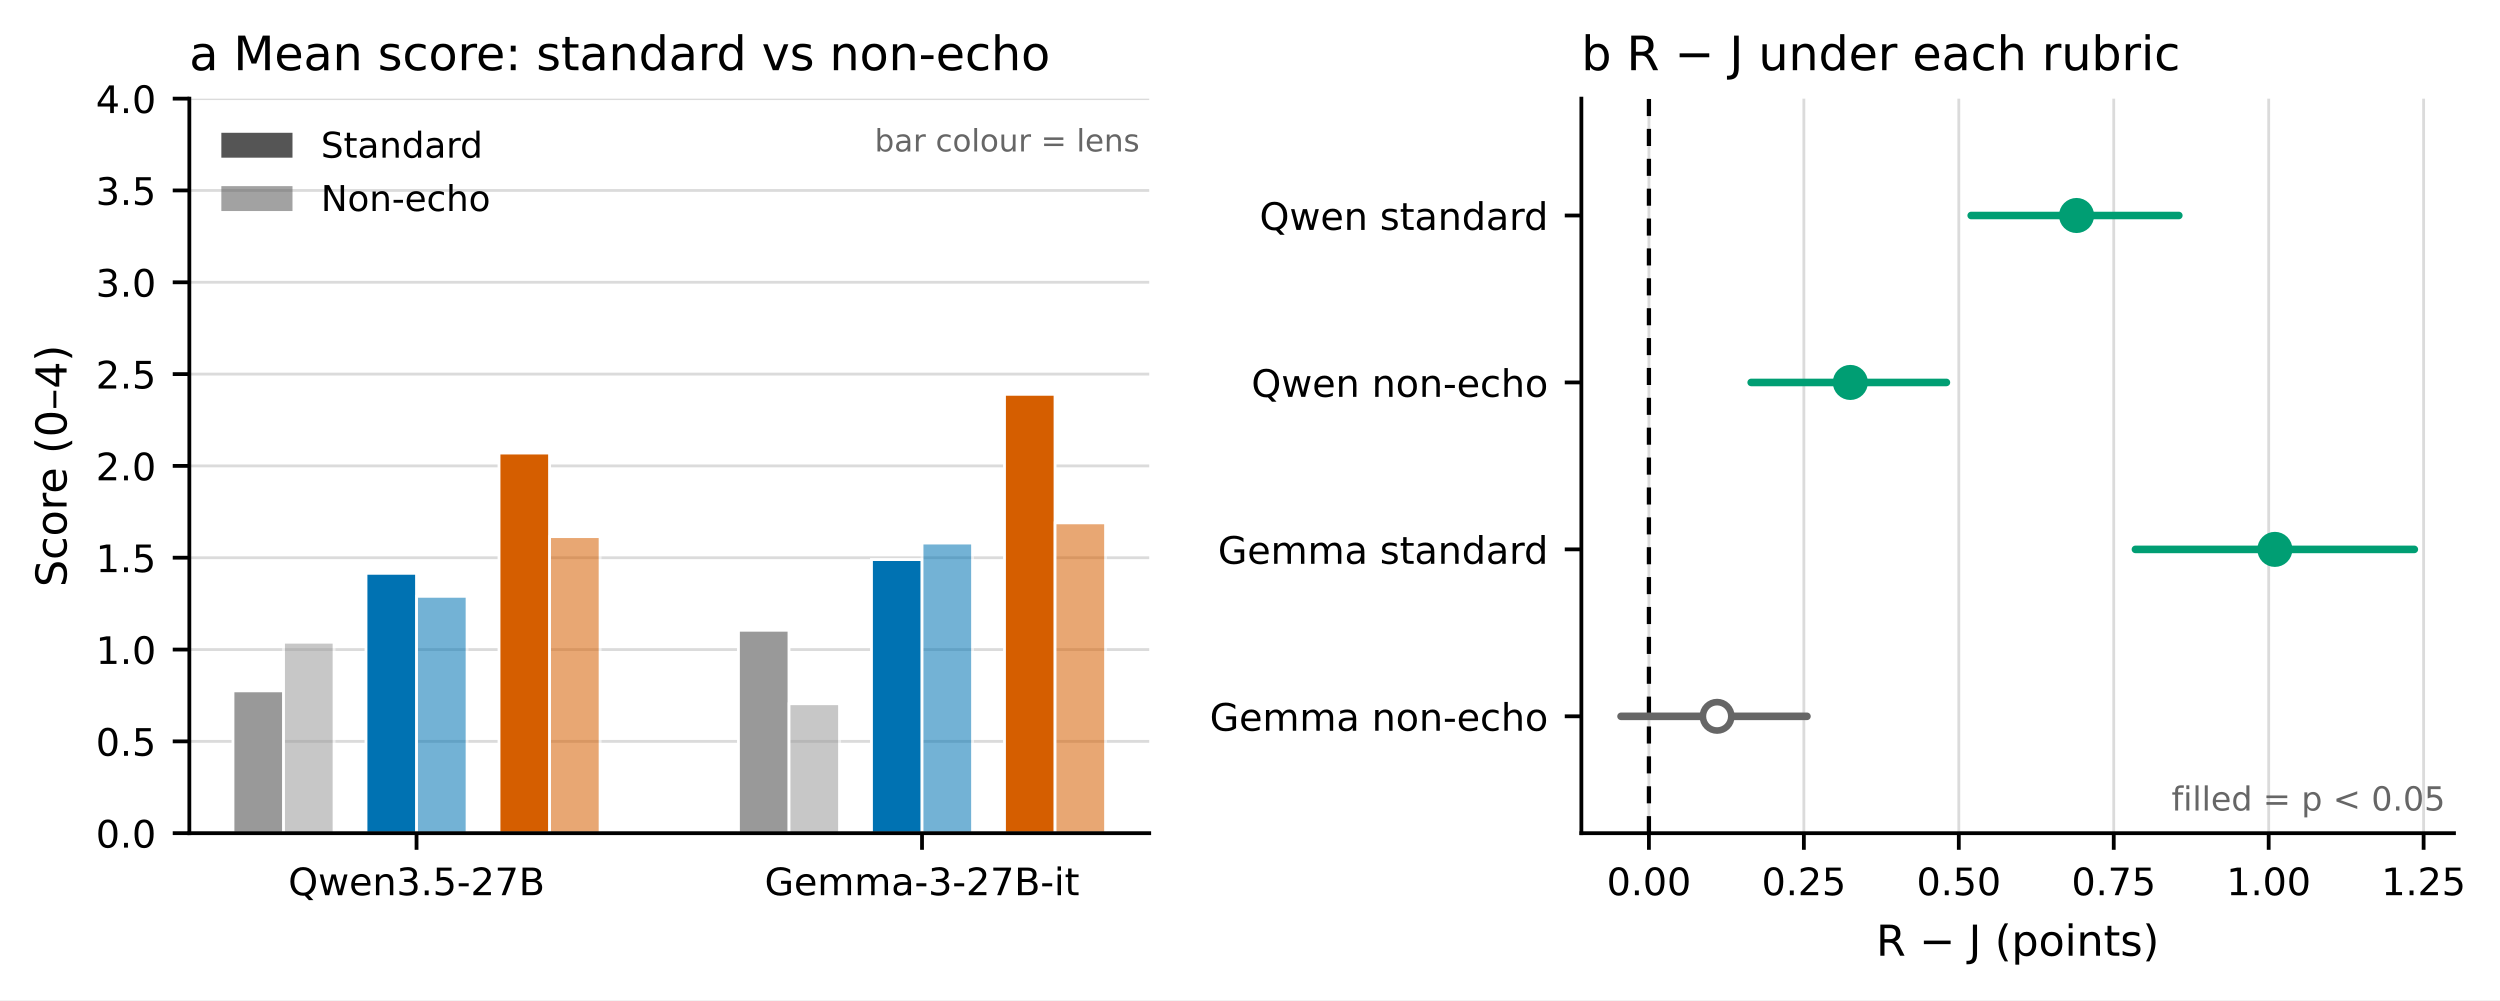
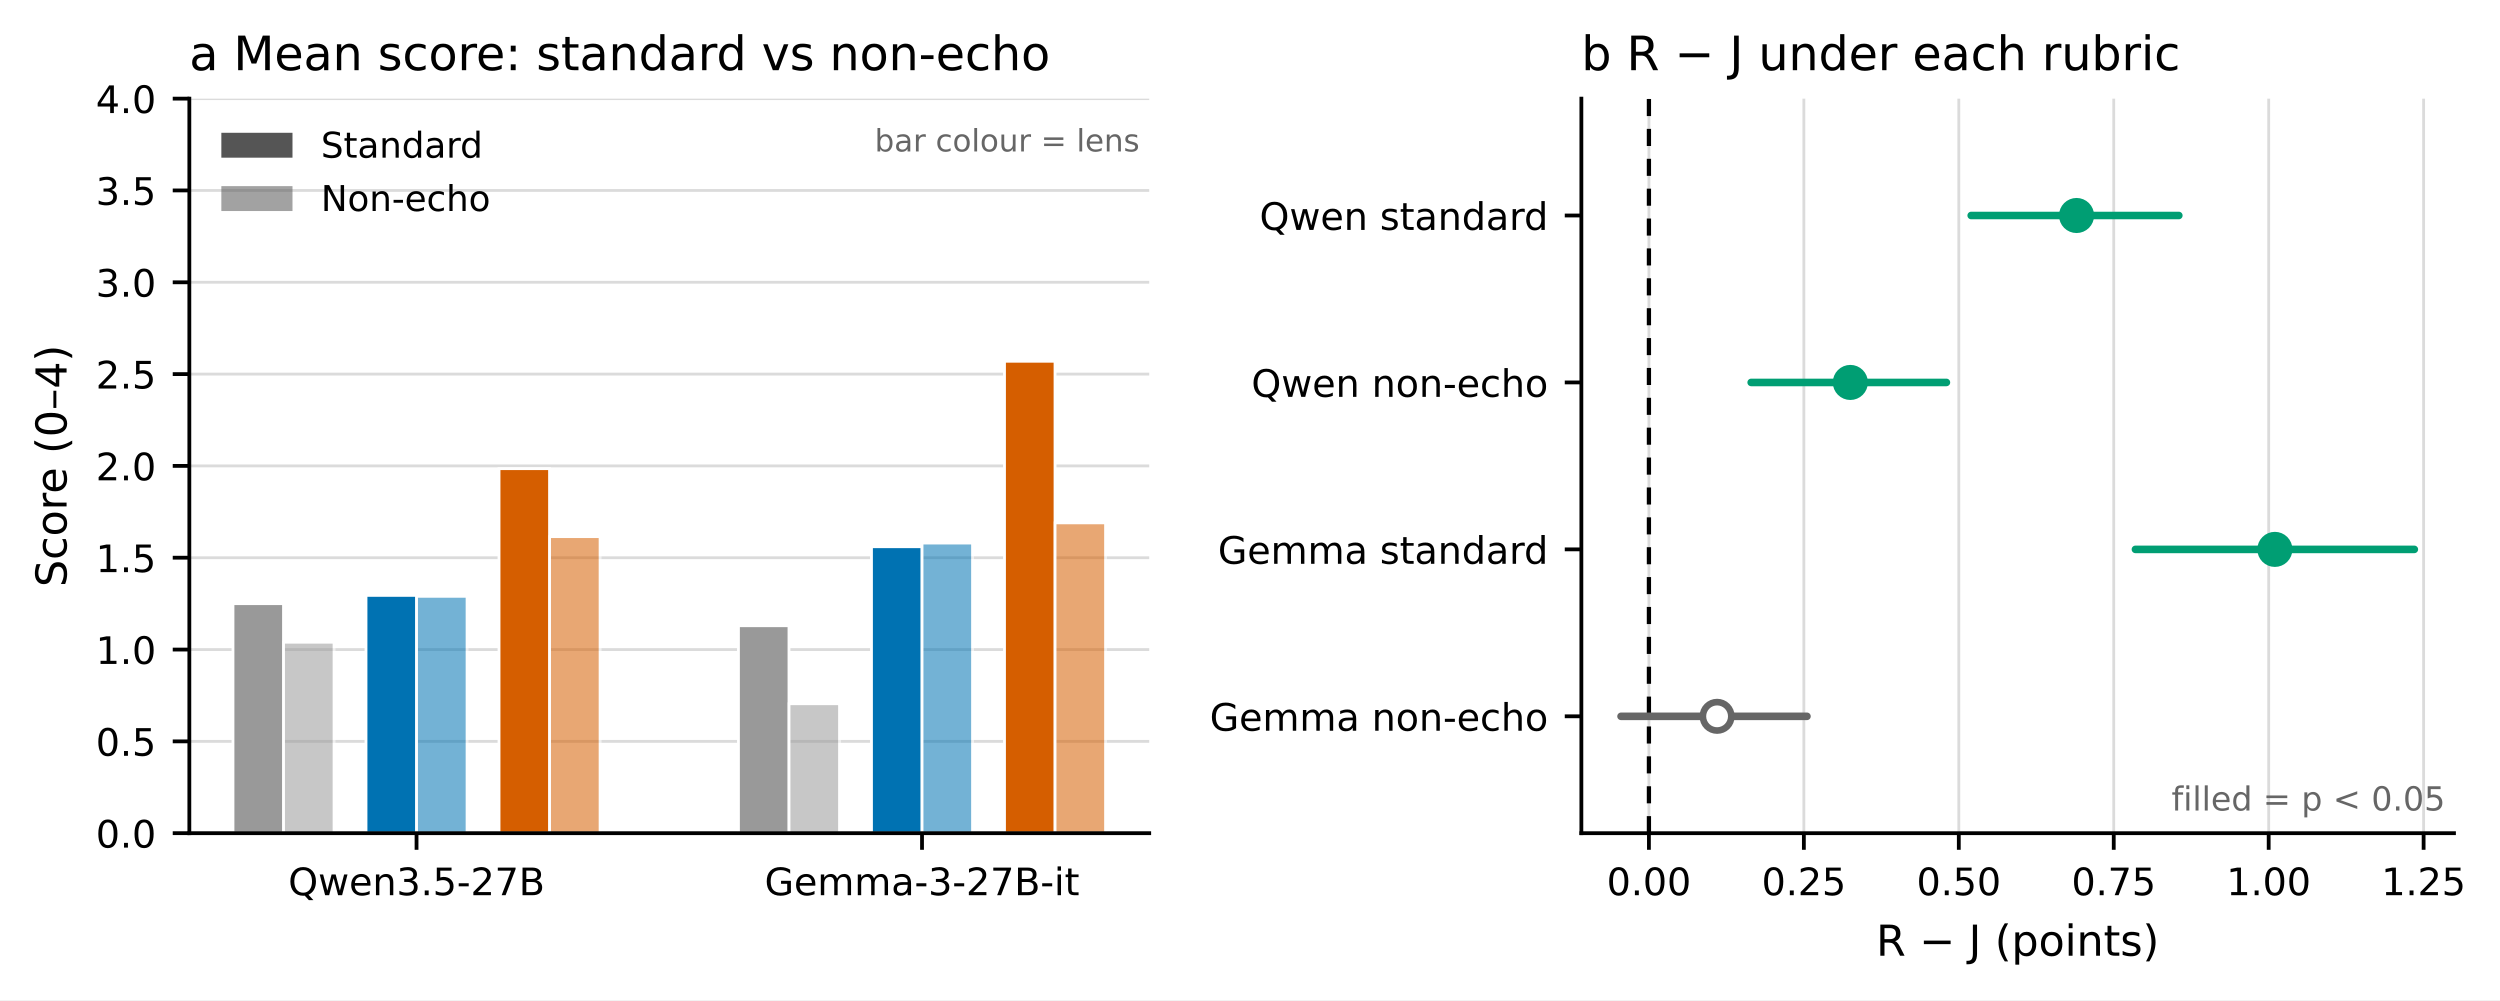
<svg xmlns="http://www.w3.org/2000/svg" xmlns:xlink="http://www.w3.org/1999/xlink" width="527.126pt" height="210.879pt" viewBox="0 0 527.126 210.879" version="1.1">
  <defs>
    <style type="text/css">*{stroke-linejoin: round; stroke-linecap: butt}</style>
  </defs>
  <g id="figure_1">
    <g id="patch_1">
      <path d="M 0 210.879  L 527.126 210.879  L 527.126 0  L 0 0  z " style="fill: #ffffff" />
    </g>
    <g id="axes_1">
      <g id="patch_2">
        <path d="M 39.922 175.678  L 242.312 175.678  L 242.312 20.798  L 39.922 20.798  z " style="fill: #ffffff" />
      </g>
      <g id="matplotlib.axis_1">
        <g id="xtick_1">
          <g id="line2d_1">
            <defs>
-               <path id="m7a016803e1" d="M 0 0  L 0 3.5  " style="stroke: #000000; stroke-width: 0.8" />
+               <path id="m107daa9cb7" d="M 0 0  L 0 3.5  " style="stroke: #000000; stroke-width: 0.8" />
            </defs>
            <g>
-               <use xlink:href="#m7a016803e1" x="87.827" y="175.678" style="stroke: #000000; stroke-width: 0.8" />
+               <use xlink:href="#m107daa9cb7" x="87.827" y="175.678" style="stroke: #000000; stroke-width: 0.8" />
            </g>
          </g>
          <g id="text_1">
            <text style="font-size: 8px; font-family: 'DejaVu Sans', 'Bitstream Vera Sans', 'Computer Modern Sans Serif', 'Lucida Grande', 'Verdana', 'Geneva', 'Lucid', 'Arial', 'Helvetica', 'Avant Garde', sans-serif; text-anchor: middle" x="87.827" y="188.757" transform="rotate(-0 87.82744 188.7566)">Qwen3.5-27B</text>
          </g>
        </g>
        <g id="xtick_2">
          <g id="line2d_2">
            <g>
-               <use xlink:href="#m7a016803e1" x="194.408" y="175.678" style="stroke: #000000; stroke-width: 0.8" />
+               <use xlink:href="#m107daa9cb7" x="194.408" y="175.678" style="stroke: #000000; stroke-width: 0.8" />
            </g>
          </g>
          <g id="text_2">
            <text style="font-size: 8px; font-family: 'DejaVu Sans', 'Bitstream Vera Sans', 'Computer Modern Sans Serif', 'Lucida Grande', 'Verdana', 'Geneva', 'Lucid', 'Arial', 'Helvetica', 'Avant Garde', sans-serif; text-anchor: middle" x="194.408" y="188.757" transform="rotate(-0 194.4075 188.7572)">Gemma-3-27B-it</text>
          </g>
        </g>
      </g>
      <g id="matplotlib.axis_2">
        <g id="ytick_1">
          <g id="line2d_3">
-             <path d="M 39.922 175.678  L 242.312 175.678  " clip-path="url(#pe184fbec00)" style="fill: none; stroke: #cccccc; stroke-opacity: 0.7; stroke-width: 0.6; stroke-linecap: square" />
+             <path d="M 39.922 175.678  L 242.312 175.678  " clip-path="url(#pc4a7034c97)" style="fill: none; stroke: #cccccc; stroke-opacity: 0.7; stroke-width: 0.6; stroke-linecap: square" />
          </g>
          <g id="line2d_4">
            <defs>
-               <path id="m98ade8c6b2" d="M 0 0  L -3.5 0  " style="stroke: #000000; stroke-width: 0.8" />
+               <path id="m1a4ca7aa79" d="M 0 0  L -3.5 0  " style="stroke: #000000; stroke-width: 0.8" />
            </defs>
            <g>
-               <use xlink:href="#m98ade8c6b2" x="39.922" y="175.678" style="stroke: #000000; stroke-width: 0.8" />
+               <use xlink:href="#m1a4ca7aa79" x="39.922" y="175.678" style="stroke: #000000; stroke-width: 0.8" />
            </g>
          </g>
          <g id="text_3">
            <text style="font-size: 8px; font-family: 'DejaVu Sans', 'Bitstream Vera Sans', 'Computer Modern Sans Serif', 'Lucida Grande', 'Verdana', 'Geneva', 'Lucid', 'Arial', 'Helvetica', 'Avant Garde', sans-serif; text-anchor: end" x="32.922" y="178.718" transform="rotate(-0 32.9225 178.7175)">0.0</text>
          </g>
        </g>
        <g id="ytick_2">
          <g id="line2d_5">
-             <path d="M 39.922 156.318  L 242.312 156.318  " clip-path="url(#pe184fbec00)" style="fill: none; stroke: #cccccc; stroke-opacity: 0.7; stroke-width: 0.6; stroke-linecap: square" />
+             <path d="M 39.922 156.318  L 242.312 156.318  " clip-path="url(#pc4a7034c97)" style="fill: none; stroke: #cccccc; stroke-opacity: 0.7; stroke-width: 0.6; stroke-linecap: square" />
          </g>
          <g id="line2d_6">
            <g>
-               <use xlink:href="#m98ade8c6b2" x="39.922" y="156.318" style="stroke: #000000; stroke-width: 0.8" />
+               <use xlink:href="#m1a4ca7aa79" x="39.922" y="156.318" style="stroke: #000000; stroke-width: 0.8" />
            </g>
          </g>
          <g id="text_4">
            <text style="font-size: 8px; font-family: 'DejaVu Sans', 'Bitstream Vera Sans', 'Computer Modern Sans Serif', 'Lucida Grande', 'Verdana', 'Geneva', 'Lucid', 'Arial', 'Helvetica', 'Avant Garde', sans-serif; text-anchor: end" x="32.922" y="159.357" transform="rotate(-0 32.9225 159.3575)">0.5</text>
          </g>
        </g>
        <g id="ytick_3">
          <g id="line2d_7">
-             <path d="M 39.922 136.958  L 242.312 136.958  " clip-path="url(#pe184fbec00)" style="fill: none; stroke: #cccccc; stroke-opacity: 0.7; stroke-width: 0.6; stroke-linecap: square" />
+             <path d="M 39.922 136.958  L 242.312 136.958  " clip-path="url(#pc4a7034c97)" style="fill: none; stroke: #cccccc; stroke-opacity: 0.7; stroke-width: 0.6; stroke-linecap: square" />
          </g>
          <g id="line2d_8">
            <g>
-               <use xlink:href="#m98ade8c6b2" x="39.922" y="136.958" style="stroke: #000000; stroke-width: 0.8" />
+               <use xlink:href="#m1a4ca7aa79" x="39.922" y="136.958" style="stroke: #000000; stroke-width: 0.8" />
            </g>
          </g>
          <g id="text_5">
            <text style="font-size: 8px; font-family: 'DejaVu Sans', 'Bitstream Vera Sans', 'Computer Modern Sans Serif', 'Lucida Grande', 'Verdana', 'Geneva', 'Lucid', 'Arial', 'Helvetica', 'Avant Garde', sans-serif; text-anchor: end" x="32.922" y="139.998" transform="rotate(-0 32.9225 139.9975)">1.0</text>
          </g>
        </g>
        <g id="ytick_4">
          <g id="line2d_9">
-             <path d="M 39.922 117.598  L 242.312 117.598  " clip-path="url(#pe184fbec00)" style="fill: none; stroke: #cccccc; stroke-opacity: 0.7; stroke-width: 0.6; stroke-linecap: square" />
+             <path d="M 39.922 117.598  L 242.312 117.598  " clip-path="url(#pc4a7034c97)" style="fill: none; stroke: #cccccc; stroke-opacity: 0.7; stroke-width: 0.6; stroke-linecap: square" />
          </g>
          <g id="line2d_10">
            <g>
-               <use xlink:href="#m98ade8c6b2" x="39.922" y="117.598" style="stroke: #000000; stroke-width: 0.8" />
+               <use xlink:href="#m1a4ca7aa79" x="39.922" y="117.598" style="stroke: #000000; stroke-width: 0.8" />
            </g>
          </g>
          <g id="text_6">
            <text style="font-size: 8px; font-family: 'DejaVu Sans', 'Bitstream Vera Sans', 'Computer Modern Sans Serif', 'Lucida Grande', 'Verdana', 'Geneva', 'Lucid', 'Arial', 'Helvetica', 'Avant Garde', sans-serif; text-anchor: end" x="32.922" y="120.638" transform="rotate(-0 32.9225 120.6375)">1.5</text>
          </g>
        </g>
        <g id="ytick_5">
          <g id="line2d_11">
-             <path d="M 39.922 98.238  L 242.312 98.238  " clip-path="url(#pe184fbec00)" style="fill: none; stroke: #cccccc; stroke-opacity: 0.7; stroke-width: 0.6; stroke-linecap: square" />
+             <path d="M 39.922 98.238  L 242.312 98.238  " clip-path="url(#pc4a7034c97)" style="fill: none; stroke: #cccccc; stroke-opacity: 0.7; stroke-width: 0.6; stroke-linecap: square" />
          </g>
          <g id="line2d_12">
            <g>
-               <use xlink:href="#m98ade8c6b2" x="39.922" y="98.238" style="stroke: #000000; stroke-width: 0.8" />
+               <use xlink:href="#m1a4ca7aa79" x="39.922" y="98.238" style="stroke: #000000; stroke-width: 0.8" />
            </g>
          </g>
          <g id="text_7">
            <text style="font-size: 8px; font-family: 'DejaVu Sans', 'Bitstream Vera Sans', 'Computer Modern Sans Serif', 'Lucida Grande', 'Verdana', 'Geneva', 'Lucid', 'Arial', 'Helvetica', 'Avant Garde', sans-serif; text-anchor: end" x="32.922" y="101.278" transform="rotate(-0 32.9225 101.2775)">2.0</text>
          </g>
        </g>
        <g id="ytick_6">
          <g id="line2d_13">
-             <path d="M 39.922 78.878  L 242.312 78.878  " clip-path="url(#pe184fbec00)" style="fill: none; stroke: #cccccc; stroke-opacity: 0.7; stroke-width: 0.6; stroke-linecap: square" />
+             <path d="M 39.922 78.878  L 242.312 78.878  " clip-path="url(#pc4a7034c97)" style="fill: none; stroke: #cccccc; stroke-opacity: 0.7; stroke-width: 0.6; stroke-linecap: square" />
          </g>
          <g id="line2d_14">
            <g>
-               <use xlink:href="#m98ade8c6b2" x="39.922" y="78.878" style="stroke: #000000; stroke-width: 0.8" />
+               <use xlink:href="#m1a4ca7aa79" x="39.922" y="78.878" style="stroke: #000000; stroke-width: 0.8" />
            </g>
          </g>
          <g id="text_8">
            <text style="font-size: 8px; font-family: 'DejaVu Sans', 'Bitstream Vera Sans', 'Computer Modern Sans Serif', 'Lucida Grande', 'Verdana', 'Geneva', 'Lucid', 'Arial', 'Helvetica', 'Avant Garde', sans-serif; text-anchor: end" x="32.922" y="81.918" transform="rotate(-0 32.9225 81.9175)">2.5</text>
          </g>
        </g>
        <g id="ytick_7">
          <g id="line2d_15">
-             <path d="M 39.922 59.518  L 242.312 59.518  " clip-path="url(#pe184fbec00)" style="fill: none; stroke: #cccccc; stroke-opacity: 0.7; stroke-width: 0.6; stroke-linecap: square" />
+             <path d="M 39.922 59.518  L 242.312 59.518  " clip-path="url(#pc4a7034c97)" style="fill: none; stroke: #cccccc; stroke-opacity: 0.7; stroke-width: 0.6; stroke-linecap: square" />
          </g>
          <g id="line2d_16">
            <g>
-               <use xlink:href="#m98ade8c6b2" x="39.922" y="59.518" style="stroke: #000000; stroke-width: 0.8" />
+               <use xlink:href="#m1a4ca7aa79" x="39.922" y="59.518" style="stroke: #000000; stroke-width: 0.8" />
            </g>
          </g>
          <g id="text_9">
            <text style="font-size: 8px; font-family: 'DejaVu Sans', 'Bitstream Vera Sans', 'Computer Modern Sans Serif', 'Lucida Grande', 'Verdana', 'Geneva', 'Lucid', 'Arial', 'Helvetica', 'Avant Garde', sans-serif; text-anchor: end" x="32.922" y="62.557" transform="rotate(-0 32.9225 62.5575)">3.0</text>
          </g>
        </g>
        <g id="ytick_8">
          <g id="line2d_17">
-             <path d="M 39.922 40.158  L 242.312 40.158  " clip-path="url(#pe184fbec00)" style="fill: none; stroke: #cccccc; stroke-opacity: 0.7; stroke-width: 0.6; stroke-linecap: square" />
+             <path d="M 39.922 40.158  L 242.312 40.158  " clip-path="url(#pc4a7034c97)" style="fill: none; stroke: #cccccc; stroke-opacity: 0.7; stroke-width: 0.6; stroke-linecap: square" />
          </g>
          <g id="line2d_18">
            <g>
-               <use xlink:href="#m98ade8c6b2" x="39.922" y="40.158" style="stroke: #000000; stroke-width: 0.8" />
+               <use xlink:href="#m1a4ca7aa79" x="39.922" y="40.158" style="stroke: #000000; stroke-width: 0.8" />
            </g>
          </g>
          <g id="text_10">
            <text style="font-size: 8px; font-family: 'DejaVu Sans', 'Bitstream Vera Sans', 'Computer Modern Sans Serif', 'Lucida Grande', 'Verdana', 'Geneva', 'Lucid', 'Arial', 'Helvetica', 'Avant Garde', sans-serif; text-anchor: end" x="32.922" y="43.197" transform="rotate(-0 32.9225 43.1975)">3.5</text>
          </g>
        </g>
        <g id="ytick_9">
          <g id="line2d_19">
-             <path d="M 39.922 20.798  L 242.312 20.798  " clip-path="url(#pe184fbec00)" style="fill: none; stroke: #cccccc; stroke-opacity: 0.7; stroke-width: 0.6; stroke-linecap: square" />
+             <path d="M 39.922 20.798  L 242.312 20.798  " clip-path="url(#pc4a7034c97)" style="fill: none; stroke: #cccccc; stroke-opacity: 0.7; stroke-width: 0.6; stroke-linecap: square" />
          </g>
          <g id="line2d_20">
            <g>
-               <use xlink:href="#m98ade8c6b2" x="39.922" y="20.798" style="stroke: #000000; stroke-width: 0.8" />
+               <use xlink:href="#m1a4ca7aa79" x="39.922" y="20.798" style="stroke: #000000; stroke-width: 0.8" />
            </g>
          </g>
          <g id="text_11">
            <text style="font-size: 8px; font-family: 'DejaVu Sans', 'Bitstream Vera Sans', 'Computer Modern Sans Serif', 'Lucida Grande', 'Verdana', 'Geneva', 'Lucid', 'Arial', 'Helvetica', 'Avant Garde', sans-serif; text-anchor: end" x="32.922" y="23.837" transform="rotate(-0 32.9225 23.8375)">4.0</text>
          </g>
        </g>
        <g id="text_12">
          <text style="font-size: 9px; font-family: 'DejaVu Sans', 'Bitstream Vera Sans', 'Computer Modern Sans Serif', 'Lucida Grande', 'Verdana', 'Geneva', 'Lucid', 'Arial', 'Helvetica', 'Avant Garde', sans-serif; text-anchor: middle" x="14.038" y="98.238" transform="rotate(-90 14.03789 98.23844)">Score (0–4)</text>
        </g>
      </g>
      <g id="patch_3">
-         <path d="M 49.122 175.678  L 59.78 175.678  L 59.78 145.67  L 49.122 145.67  z " clip-path="url(#pe184fbec00)" style="fill: #999999; stroke: #ffffff; stroke-width: 0.6; stroke-linejoin: miter" />
+         <path d="M 49.122 175.678  L 59.78 175.678  L 59.78 127.278  L 49.122 127.278  z " clip-path="url(#pc4a7034c97)" style="fill: #999999; stroke: #ffffff; stroke-width: 0.6; stroke-linejoin: miter" />
      </g>
      <g id="patch_4">
-         <path d="M 77.169 175.678  L 87.827 175.678  L 87.827 120.89  L 77.169 120.89  z " clip-path="url(#pe184fbec00)" style="fill: #0072b2; stroke: #ffffff; stroke-width: 0.6; stroke-linejoin: miter" />
+         <path d="M 77.169 175.678  L 87.827 175.678  L 87.827 125.536  L 77.169 125.536  z " clip-path="url(#pc4a7034c97)" style="fill: #0072b2; stroke: #ffffff; stroke-width: 0.6; stroke-linejoin: miter" />
      </g>
      <g id="patch_5">
-         <path d="M 105.217 175.678  L 115.875 175.678  L 115.875 95.528  L 105.217 95.528  z " clip-path="url(#pe184fbec00)" style="fill: #d55e00; stroke: #ffffff; stroke-width: 0.6; stroke-linejoin: miter" />
+         <path d="M 105.217 175.678  L 115.875 175.678  L 115.875 98.819  L 105.217 98.819  z " clip-path="url(#pc4a7034c97)" style="fill: #d55e00; stroke: #ffffff; stroke-width: 0.6; stroke-linejoin: miter" />
      </g>
      <g id="patch_6">
-         <path d="M 155.702 175.678  L 166.36 175.678  L 166.36 132.893  L 155.702 132.893  z " clip-path="url(#pe184fbec00)" style="fill: #999999; stroke: #ffffff; stroke-width: 0.6; stroke-linejoin: miter" />
+         <path d="M 155.702 175.678  L 166.36 175.678  L 166.36 131.925  L 155.702 131.925  z " clip-path="url(#pc4a7034c97)" style="fill: #999999; stroke: #ffffff; stroke-width: 0.6; stroke-linejoin: miter" />
      </g>
      <g id="patch_7">
-         <path d="M 183.75 175.678  L 194.408 175.678  L 194.408 117.986  L 183.75 117.986  z " clip-path="url(#pe184fbec00)" style="fill: #0072b2; stroke: #ffffff; stroke-width: 0.6; stroke-linejoin: miter" />
+         <path d="M 183.75 175.678  L 194.408 175.678  L 194.408 115.275  L 183.75 115.275  z " clip-path="url(#pc4a7034c97)" style="fill: #0072b2; stroke: #ffffff; stroke-width: 0.6; stroke-linejoin: miter" />
      </g>
      <g id="patch_8">
-         <path d="M 211.797 175.678  L 222.455 175.678  L 222.455 83.138  L 211.797 83.138  z " clip-path="url(#pe184fbec00)" style="fill: #d55e00; stroke: #ffffff; stroke-width: 0.6; stroke-linejoin: miter" />
+         <path d="M 211.797 175.678  L 222.455 175.678  L 222.455 76.168  L 211.797 76.168  z " clip-path="url(#pc4a7034c97)" style="fill: #d55e00; stroke: #ffffff; stroke-width: 0.6; stroke-linejoin: miter" />
      </g>
      <g id="patch_9">
-         <path d="M 59.78 175.678  L 70.438 175.678  L 70.438 135.41  L 59.78 135.41  z " clip-path="url(#pe184fbec00)" style="fill: #999999; opacity: 0.55; stroke: #ffffff; stroke-width: 0.6; stroke-linejoin: miter" />
+         <path d="M 59.78 175.678  L 70.438 175.678  L 70.438 135.41  L 59.78 135.41  z " clip-path="url(#pc4a7034c97)" style="fill: #999999; opacity: 0.55; stroke: #ffffff; stroke-width: 0.6; stroke-linejoin: miter" />
      </g>
      <g id="patch_10">
-         <path d="M 87.827 175.678  L 98.485 175.678  L 98.485 125.73  L 87.827 125.73  z " clip-path="url(#pe184fbec00)" style="fill: #0072b2; opacity: 0.55; stroke: #ffffff; stroke-width: 0.6; stroke-linejoin: miter" />
+         <path d="M 87.827 175.678  L 98.485 175.678  L 98.485 125.73  L 87.827 125.73  z " clip-path="url(#pc4a7034c97)" style="fill: #0072b2; opacity: 0.55; stroke: #ffffff; stroke-width: 0.6; stroke-linejoin: miter" />
      </g>
      <g id="patch_11">
-         <path d="M 115.875 175.678  L 126.533 175.678  L 126.533 113.146  L 115.875 113.146  z " clip-path="url(#pe184fbec00)" style="fill: #d55e00; opacity: 0.55; stroke: #ffffff; stroke-width: 0.6; stroke-linejoin: miter" />
+         <path d="M 115.875 175.678  L 126.533 175.678  L 126.533 113.146  L 115.875 113.146  z " clip-path="url(#pc4a7034c97)" style="fill: #d55e00; opacity: 0.55; stroke: #ffffff; stroke-width: 0.6; stroke-linejoin: miter" />
      </g>
      <g id="patch_12">
-         <path d="M 166.36 175.678  L 177.018 175.678  L 177.018 148.381  L 166.36 148.381  z " clip-path="url(#pe184fbec00)" style="fill: #999999; opacity: 0.55; stroke: #ffffff; stroke-width: 0.6; stroke-linejoin: miter" />
+         <path d="M 166.36 175.678  L 177.018 175.678  L 177.018 148.381  L 166.36 148.381  z " clip-path="url(#pc4a7034c97)" style="fill: #999999; opacity: 0.55; stroke: #ffffff; stroke-width: 0.6; stroke-linejoin: miter" />
      </g>
      <g id="patch_13">
-         <path d="M 194.408 175.678  L 205.066 175.678  L 205.066 114.501  L 194.408 114.501  z " clip-path="url(#pe184fbec00)" style="fill: #0072b2; opacity: 0.55; stroke: #ffffff; stroke-width: 0.6; stroke-linejoin: miter" />
+         <path d="M 194.408 175.678  L 205.066 175.678  L 205.066 114.501  L 194.408 114.501  z " clip-path="url(#pc4a7034c97)" style="fill: #0072b2; opacity: 0.55; stroke: #ffffff; stroke-width: 0.6; stroke-linejoin: miter" />
      </g>
      <g id="patch_14">
-         <path d="M 222.455 175.678  L 233.113 175.678  L 233.113 110.242  L 222.455 110.242  z " clip-path="url(#pe184fbec00)" style="fill: #d55e00; opacity: 0.55; stroke: #ffffff; stroke-width: 0.6; stroke-linejoin: miter" />
+         <path d="M 222.455 175.678  L 233.113 175.678  L 233.113 110.242  L 222.455 110.242  z " clip-path="url(#pc4a7034c97)" style="fill: #d55e00; opacity: 0.55; stroke: #ffffff; stroke-width: 0.6; stroke-linejoin: miter" />
      </g>
      <g id="patch_15">
        <path d="M 39.922 175.678  L 39.922 20.798  " style="fill: none; stroke: #000000; stroke-width: 0.8; stroke-linejoin: miter; stroke-linecap: square" />
      </g>
      <g id="patch_16">
        <path d="M 39.922 175.678  L 242.312 175.678  " style="fill: none; stroke: #000000; stroke-width: 0.8; stroke-linejoin: miter; stroke-linecap: square" />
      </g>
      <g id="text_13">
        <text style="font-size: 6.5px; font-family: 'DejaVu Sans', 'Bitstream Vera Sans', 'Computer Modern Sans Serif', 'Lucida Grande', 'Verdana', 'Geneva', 'Lucid', 'Arial', 'Helvetica', 'Avant Garde', sans-serif; text-anchor: end; fill: #666666" x="240.289" y="31.933" transform="rotate(-0 240.2886 31.93262)">bar colour = lens</text>
      </g>
      <g id="text_14">
        <text style="font-size: 10px; font-family: 'DejaVu Sans', 'Bitstream Vera Sans', 'Computer Modern Sans Serif', 'Lucida Grande', 'Verdana', 'Geneva', 'Lucid', 'Arial', 'Helvetica', 'Avant Garde', sans-serif; text-anchor: start" x="39.922" y="14.798" transform="rotate(-0 39.9225 14.79844)">a  Mean score: standard vs non-echo</text>
      </g>
      <g id="legend_1">
        <g id="patch_17">
          <path d="M 46.672 33.247  L 61.672 33.247  L 61.672 27.997  L 46.672 27.997  z " style="fill: #555555" />
        </g>
        <g id="text_15">
          <text style="font-size: 7.5px; font-family: 'DejaVu Sans', 'Bitstream Vera Sans', 'Computer Modern Sans Serif', 'Lucida Grande', 'Verdana', 'Geneva', 'Lucid', 'Arial', 'Helvetica', 'Avant Garde', sans-serif; text-anchor: start" x="67.672" y="33.247" transform="rotate(-0 67.6725 33.24727)">Standard</text>
        </g>
        <g id="patch_18">
          <path d="M 46.672 44.498  L 61.672 44.498  L 61.672 39.248  L 46.672 39.248  z " style="fill: #555555; opacity: 0.55" />
        </g>
        <g id="text_16">
          <text style="font-size: 7.5px; font-family: 'DejaVu Sans', 'Bitstream Vera Sans', 'Computer Modern Sans Serif', 'Lucida Grande', 'Verdana', 'Geneva', 'Lucid', 'Arial', 'Helvetica', 'Avant Garde', sans-serif; text-anchor: start" x="67.672" y="44.498" transform="rotate(-0 67.6725 44.49785)">Non-echo</text>
        </g>
      </g>
    </g>
    <g id="axes_2">
      <g id="patch_19">
        <path d="M 333.432 175.678  L 517.423 175.678  L 517.423 20.798  L 333.432 20.798  z " style="fill: #ffffff" />
      </g>
      <g id="matplotlib.axis_3">
        <g id="xtick_3">
          <g id="line2d_21">
-             <path d="M 347.676 175.678  L 347.676 20.798  " clip-path="url(#p6a1ce0ab9c)" style="fill: none; stroke: #cccccc; stroke-opacity: 0.7; stroke-width: 0.6; stroke-linecap: square" />
+             <path d="M 347.676 175.678  L 347.676 20.798  " clip-path="url(#p6b5a5a6082)" style="fill: none; stroke: #cccccc; stroke-opacity: 0.7; stroke-width: 0.6; stroke-linecap: square" />
          </g>
          <g id="line2d_22">
            <g>
-               <use xlink:href="#m7a016803e1" x="347.676" y="175.678" style="stroke: #000000; stroke-width: 0.8" />
+               <use xlink:href="#m107daa9cb7" x="347.676" y="175.678" style="stroke: #000000; stroke-width: 0.8" />
            </g>
          </g>
          <g id="text_17">
            <text style="font-size: 8px; font-family: 'DejaVu Sans', 'Bitstream Vera Sans', 'Computer Modern Sans Serif', 'Lucida Grande', 'Verdana', 'Geneva', 'Lucid', 'Arial', 'Helvetica', 'Avant Garde', sans-serif; text-anchor: middle" x="347.676" y="188.757" transform="rotate(-0 347.6761 188.7566)">0.00</text>
          </g>
        </g>
        <g id="xtick_4">
          <g id="line2d_23">
-             <path d="M 380.345 175.678  L 380.345 20.798  " clip-path="url(#p6a1ce0ab9c)" style="fill: none; stroke: #cccccc; stroke-opacity: 0.7; stroke-width: 0.6; stroke-linecap: square" />
+             <path d="M 380.345 175.678  L 380.345 20.798  " clip-path="url(#p6b5a5a6082)" style="fill: none; stroke: #cccccc; stroke-opacity: 0.7; stroke-width: 0.6; stroke-linecap: square" />
          </g>
          <g id="line2d_24">
            <g>
-               <use xlink:href="#m7a016803e1" x="380.345" y="175.678" style="stroke: #000000; stroke-width: 0.8" />
+               <use xlink:href="#m107daa9cb7" x="380.345" y="175.678" style="stroke: #000000; stroke-width: 0.8" />
            </g>
          </g>
          <g id="text_18">
            <text style="font-size: 8px; font-family: 'DejaVu Sans', 'Bitstream Vera Sans', 'Computer Modern Sans Serif', 'Lucida Grande', 'Verdana', 'Geneva', 'Lucid', 'Arial', 'Helvetica', 'Avant Garde', sans-serif; text-anchor: middle" x="380.345" y="188.757" transform="rotate(-0 380.3449 188.7566)">0.25</text>
          </g>
        </g>
        <g id="xtick_5">
          <g id="line2d_25">
-             <path d="M 413.014 175.678  L 413.014 20.798  " clip-path="url(#p6a1ce0ab9c)" style="fill: none; stroke: #cccccc; stroke-opacity: 0.7; stroke-width: 0.6; stroke-linecap: square" />
+             <path d="M 413.014 175.678  L 413.014 20.798  " clip-path="url(#p6b5a5a6082)" style="fill: none; stroke: #cccccc; stroke-opacity: 0.7; stroke-width: 0.6; stroke-linecap: square" />
          </g>
          <g id="line2d_26">
            <g>
-               <use xlink:href="#m7a016803e1" x="413.014" y="175.678" style="stroke: #000000; stroke-width: 0.8" />
+               <use xlink:href="#m107daa9cb7" x="413.014" y="175.678" style="stroke: #000000; stroke-width: 0.8" />
            </g>
          </g>
          <g id="text_19">
            <text style="font-size: 8px; font-family: 'DejaVu Sans', 'Bitstream Vera Sans', 'Computer Modern Sans Serif', 'Lucida Grande', 'Verdana', 'Geneva', 'Lucid', 'Arial', 'Helvetica', 'Avant Garde', sans-serif; text-anchor: middle" x="413.014" y="188.757" transform="rotate(-0 413.0137 188.7566)">0.50</text>
          </g>
        </g>
        <g id="xtick_6">
          <g id="line2d_27">
-             <path d="M 445.683 175.678  L 445.683 20.798  " clip-path="url(#p6a1ce0ab9c)" style="fill: none; stroke: #cccccc; stroke-opacity: 0.7; stroke-width: 0.6; stroke-linecap: square" />
+             <path d="M 445.683 175.678  L 445.683 20.798  " clip-path="url(#p6b5a5a6082)" style="fill: none; stroke: #cccccc; stroke-opacity: 0.7; stroke-width: 0.6; stroke-linecap: square" />
          </g>
          <g id="line2d_28">
            <g>
-               <use xlink:href="#m7a016803e1" x="445.683" y="175.678" style="stroke: #000000; stroke-width: 0.8" />
+               <use xlink:href="#m107daa9cb7" x="445.683" y="175.678" style="stroke: #000000; stroke-width: 0.8" />
            </g>
          </g>
          <g id="text_20">
            <text style="font-size: 8px; font-family: 'DejaVu Sans', 'Bitstream Vera Sans', 'Computer Modern Sans Serif', 'Lucida Grande', 'Verdana', 'Geneva', 'Lucid', 'Arial', 'Helvetica', 'Avant Garde', sans-serif; text-anchor: middle" x="445.683" y="188.757" transform="rotate(-0 445.6826 188.7566)">0.75</text>
          </g>
        </g>
        <g id="xtick_7">
          <g id="line2d_29">
-             <path d="M 478.351 175.678  L 478.351 20.798  " clip-path="url(#p6a1ce0ab9c)" style="fill: none; stroke: #cccccc; stroke-opacity: 0.7; stroke-width: 0.6; stroke-linecap: square" />
+             <path d="M 478.351 175.678  L 478.351 20.798  " clip-path="url(#p6b5a5a6082)" style="fill: none; stroke: #cccccc; stroke-opacity: 0.7; stroke-width: 0.6; stroke-linecap: square" />
          </g>
          <g id="line2d_30">
            <g>
-               <use xlink:href="#m7a016803e1" x="478.351" y="175.678" style="stroke: #000000; stroke-width: 0.8" />
+               <use xlink:href="#m107daa9cb7" x="478.351" y="175.678" style="stroke: #000000; stroke-width: 0.8" />
            </g>
          </g>
          <g id="text_21">
            <text style="font-size: 8px; font-family: 'DejaVu Sans', 'Bitstream Vera Sans', 'Computer Modern Sans Serif', 'Lucida Grande', 'Verdana', 'Geneva', 'Lucid', 'Arial', 'Helvetica', 'Avant Garde', sans-serif; text-anchor: middle" x="478.351" y="188.757" transform="rotate(-0 478.3514 188.7566)">1.00</text>
          </g>
        </g>
        <g id="xtick_8">
          <g id="line2d_31">
-             <path d="M 511.02 175.678  L 511.02 20.798  " clip-path="url(#p6a1ce0ab9c)" style="fill: none; stroke: #cccccc; stroke-opacity: 0.7; stroke-width: 0.6; stroke-linecap: square" />
+             <path d="M 511.02 175.678  L 511.02 20.798  " clip-path="url(#p6b5a5a6082)" style="fill: none; stroke: #cccccc; stroke-opacity: 0.7; stroke-width: 0.6; stroke-linecap: square" />
          </g>
          <g id="line2d_32">
            <g>
-               <use xlink:href="#m7a016803e1" x="511.02" y="175.678" style="stroke: #000000; stroke-width: 0.8" />
+               <use xlink:href="#m107daa9cb7" x="511.02" y="175.678" style="stroke: #000000; stroke-width: 0.8" />
            </g>
          </g>
          <g id="text_22">
            <text style="font-size: 8px; font-family: 'DejaVu Sans', 'Bitstream Vera Sans', 'Computer Modern Sans Serif', 'Lucida Grande', 'Verdana', 'Geneva', 'Lucid', 'Arial', 'Helvetica', 'Avant Garde', sans-serif; text-anchor: middle" x="511.02" y="188.757" transform="rotate(-0 511.0202 188.7566)">1.25</text>
          </g>
        </g>
        <g id="text_23">
          <text style="font-size: 9px; font-family: 'DejaVu Sans', 'Bitstream Vera Sans', 'Computer Modern Sans Serif', 'Lucida Grande', 'Verdana', 'Geneva', 'Lucid', 'Arial', 'Helvetica', 'Avant Garde', sans-serif; text-anchor: middle" x="425.428" y="201.517" transform="rotate(-0 425.4279 201.517)">R − J (points)</text>
        </g>
      </g>
      <g id="matplotlib.axis_4">
        <g id="ytick_10">
          <g id="line2d_33">
            <g>
-               <use xlink:href="#m98ade8c6b2" x="333.432" y="45.438" style="stroke: #000000; stroke-width: 0.8" />
+               <use xlink:href="#m1a4ca7aa79" x="333.432" y="45.438" style="stroke: #000000; stroke-width: 0.8" />
            </g>
          </g>
          <g id="text_24">
            <text style="font-size: 8px; font-family: 'DejaVu Sans', 'Bitstream Vera Sans', 'Computer Modern Sans Serif', 'Lucida Grande', 'Verdana', 'Geneva', 'Lucid', 'Arial', 'Helvetica', 'Avant Garde', sans-serif; text-anchor: end" x="326.432" y="48.478" transform="rotate(-0 326.4325 48.47781)">Qwen  standard</text>
          </g>
        </g>
        <g id="ytick_11">
          <g id="line2d_34">
            <g>
-               <use xlink:href="#m98ade8c6b2" x="333.432" y="80.638" style="stroke: #000000; stroke-width: 0.8" />
+               <use xlink:href="#m1a4ca7aa79" x="333.432" y="80.638" style="stroke: #000000; stroke-width: 0.8" />
            </g>
          </g>
          <g id="text_25">
            <text style="font-size: 8px; font-family: 'DejaVu Sans', 'Bitstream Vera Sans', 'Computer Modern Sans Serif', 'Lucida Grande', 'Verdana', 'Geneva', 'Lucid', 'Arial', 'Helvetica', 'Avant Garde', sans-serif; text-anchor: end" x="326.432" y="83.678" transform="rotate(-0 326.4325 83.67781)">Qwen  non-echo</text>
          </g>
        </g>
        <g id="ytick_12">
          <g id="line2d_35">
            <g>
-               <use xlink:href="#m98ade8c6b2" x="333.432" y="115.838" style="stroke: #000000; stroke-width: 0.8" />
+               <use xlink:href="#m1a4ca7aa79" x="333.432" y="115.838" style="stroke: #000000; stroke-width: 0.8" />
            </g>
          </g>
          <g id="text_26">
            <text style="font-size: 8px; font-family: 'DejaVu Sans', 'Bitstream Vera Sans', 'Computer Modern Sans Serif', 'Lucida Grande', 'Verdana', 'Geneva', 'Lucid', 'Arial', 'Helvetica', 'Avant Garde', sans-serif; text-anchor: end" x="326.432" y="118.878" transform="rotate(-0 326.4325 118.8778)">Gemma  standard</text>
          </g>
        </g>
        <g id="ytick_13">
          <g id="line2d_36">
            <g>
-               <use xlink:href="#m98ade8c6b2" x="333.432" y="151.038" style="stroke: #000000; stroke-width: 0.8" />
+               <use xlink:href="#m1a4ca7aa79" x="333.432" y="151.038" style="stroke: #000000; stroke-width: 0.8" />
            </g>
          </g>
          <g id="text_27">
            <text style="font-size: 8px; font-family: 'DejaVu Sans', 'Bitstream Vera Sans', 'Computer Modern Sans Serif', 'Lucida Grande', 'Verdana', 'Geneva', 'Lucid', 'Arial', 'Helvetica', 'Avant Garde', sans-serif; text-anchor: end" x="326.432" y="154.078" transform="rotate(-0 326.4325 154.0778)">Gemma  non-echo</text>
          </g>
        </g>
      </g>
      <g id="line2d_37">
-         <path d="M 347.676 175.678  L 347.676 20.798  " clip-path="url(#p6a1ce0ab9c)" style="fill: none; stroke-dasharray: 3.6,2.7; stroke-dashoffset: 0; stroke: #000000; stroke-width: 0.9" />
+         <path d="M 347.676 175.678  L 347.676 20.798  " clip-path="url(#p6b5a5a6082)" style="fill: none; stroke-dasharray: 3.6,2.7; stroke-dashoffset: 0; stroke: #000000; stroke-width: 0.9" />
      </g>
      <g id="line2d_38">
-         <path d="M 415.627 45.438  L 459.403 45.438  " clip-path="url(#p6a1ce0ab9c)" style="fill: none; stroke: #009e73; stroke-width: 1.6; stroke-linecap: round" />
+         <path d="M 415.627 45.438  L 459.403 45.438  " clip-path="url(#p6b5a5a6082)" style="fill: none; stroke: #009e73; stroke-width: 1.6; stroke-linecap: round" />
      </g>
      <g id="line2d_39">
-         <path d="M 369.237 80.638  L 410.4 80.638  " clip-path="url(#p6a1ce0ab9c)" style="fill: none; stroke: #009e73; stroke-width: 1.6; stroke-linecap: round" />
+         <path d="M 369.237 80.638  L 410.4 80.638  " clip-path="url(#p6b5a5a6082)" style="fill: none; stroke: #009e73; stroke-width: 1.6; stroke-linecap: round" />
      </g>
      <g id="line2d_40">
-         <path d="M 450.256 115.838  L 509.06 115.838  " clip-path="url(#p6a1ce0ab9c)" style="fill: none; stroke: #009e73; stroke-width: 1.6; stroke-linecap: round" />
+         <path d="M 450.256 115.838  L 509.06 115.838  " clip-path="url(#p6b5a5a6082)" style="fill: none; stroke: #009e73; stroke-width: 1.6; stroke-linecap: round" />
      </g>
      <g id="line2d_41">
-         <path d="M 341.796 151.038  L 380.998 151.038  " clip-path="url(#p6a1ce0ab9c)" style="fill: none; stroke: #666666; stroke-width: 1.6; stroke-linecap: round" />
+         <path d="M 341.796 151.038  L 380.998 151.038  " clip-path="url(#p6b5a5a6082)" style="fill: none; stroke: #666666; stroke-width: 1.6; stroke-linecap: round" />
      </g>
      <g id="patch_20">
        <path d="M 333.432 175.678  L 333.432 20.798  " style="fill: none; stroke: #000000; stroke-width: 0.8; stroke-linejoin: miter; stroke-linecap: square" />
      </g>
      <g id="patch_21">
        <path d="M 333.432 175.678  L 517.423 175.678  " style="fill: none; stroke: #000000; stroke-width: 0.8; stroke-linejoin: miter; stroke-linecap: square" />
      </g>
      <g id="line2d_42">
        <defs>
-           <path id="mb4f4bd57cb" d="M 0 3  C 0.796 3 1.559 2.684 2.121 2.121  C 2.684 1.559 3 0.796 3 0  C 3 -0.796 2.684 -1.559 2.121 -2.121  C 1.559 -2.684 0.796 -3 0 -3  C -0.796 -3 -1.559 -2.684 -2.121 -2.121  C -2.684 -1.559 -3 -0.796 -3 0  C -3 0.796 -2.684 1.559 -2.121 2.121  C -1.559 2.684 -0.796 3 0 3  z " style="stroke: #009e73; stroke-width: 1.4" />
+           <path id="m8192e91177" d="M 0 3  C 0.796 3 1.559 2.684 2.121 2.121  C 2.684 1.559 3 0.796 3 0  C 3 -0.796 2.684 -1.559 2.121 -2.121  C 1.559 -2.684 0.796 -3 0 -3  C -0.796 -3 -1.559 -2.684 -2.121 -2.121  C -2.684 -1.559 -3 -0.796 -3 0  C -3 0.796 -2.684 1.559 -2.121 2.121  C -1.559 2.684 -0.796 3 0 3  z " style="stroke: #009e73; stroke-width: 1.4" />
        </defs>
-         <g clip-path="url(#p6a1ce0ab9c)">
-           <use xlink:href="#mb4f4bd57cb" x="437.842" y="45.438" style="fill: #009e73; stroke: #009e73; stroke-width: 1.4" />
+         <g clip-path="url(#p6b5a5a6082)">
+           <use xlink:href="#m8192e91177" x="437.842" y="45.438" style="fill: #009e73; stroke: #009e73; stroke-width: 1.4" />
        </g>
      </g>
      <g id="line2d_43">
-         <g clip-path="url(#p6a1ce0ab9c)">
-           <use xlink:href="#mb4f4bd57cb" x="390.146" y="80.638" style="fill: #009e73; stroke: #009e73; stroke-width: 1.4" />
+         <g clip-path="url(#p6b5a5a6082)">
+           <use xlink:href="#m8192e91177" x="390.146" y="80.638" style="fill: #009e73; stroke: #009e73; stroke-width: 1.4" />
        </g>
      </g>
      <g id="line2d_44">
-         <g clip-path="url(#p6a1ce0ab9c)">
-           <use xlink:href="#mb4f4bd57cb" x="479.658" y="115.838" style="fill: #009e73; stroke: #009e73; stroke-width: 1.4" />
+         <g clip-path="url(#p6b5a5a6082)">
+           <use xlink:href="#m8192e91177" x="479.658" y="115.838" style="fill: #009e73; stroke: #009e73; stroke-width: 1.4" />
        </g>
      </g>
      <g id="line2d_45">
        <defs>
-           <path id="m8883459dd3" d="M 0 3  C 0.796 3 1.559 2.684 2.121 2.121  C 2.684 1.559 3 0.796 3 0  C 3 -0.796 2.684 -1.559 2.121 -2.121  C 1.559 -2.684 0.796 -3 0 -3  C -0.796 -3 -1.559 -2.684 -2.121 -2.121  C -2.684 -1.559 -3 -0.796 -3 0  C -3 0.796 -2.684 1.559 -2.121 2.121  C -1.559 2.684 -0.796 3 0 3  z " style="stroke: #666666; stroke-width: 1.4" />
+           <path id="m0bab786375" d="M 0 3  C 0.796 3 1.559 2.684 2.121 2.121  C 2.684 1.559 3 0.796 3 0  C 3 -0.796 2.684 -1.559 2.121 -2.121  C 1.559 -2.684 0.796 -3 0 -3  C -0.796 -3 -1.559 -2.684 -2.121 -2.121  C -2.684 -1.559 -3 -0.796 -3 0  C -3 0.796 -2.684 1.559 -2.121 2.121  C -1.559 2.684 -0.796 3 0 3  z " style="stroke: #666666; stroke-width: 1.4" />
        </defs>
-         <g clip-path="url(#p6a1ce0ab9c)">
-           <use xlink:href="#m8883459dd3" x="362.05" y="151.038" style="fill: #ffffff; stroke: #666666; stroke-width: 1.4" />
+         <g clip-path="url(#p6b5a5a6082)">
+           <use xlink:href="#m0bab786375" x="362.05" y="151.038" style="fill: #ffffff; stroke: #666666; stroke-width: 1.4" />
        </g>
      </g>
      <g id="text_28">
        <text style="font-size: 7px; font-family: 'DejaVu Sans', 'Bitstream Vera Sans', 'Computer Modern Sans Serif', 'Lucida Grande', 'Verdana', 'Geneva', 'Lucid', 'Arial', 'Helvetica', 'Avant Garde', sans-serif; text-anchor: end; fill: #666666" x="515.583" y="170.899" transform="rotate(-0 515.5834 170.8992)">filled = p &lt; 0.05</text>
      </g>
      <g id="text_29">
        <text style="font-size: 10px; font-family: 'DejaVu Sans', 'Bitstream Vera Sans', 'Computer Modern Sans Serif', 'Lucida Grande', 'Verdana', 'Geneva', 'Lucid', 'Arial', 'Helvetica', 'Avant Garde', sans-serif; text-anchor: start" x="333.432" y="14.798" transform="rotate(-0 333.4325 14.79844)">b  R − J under each rubric</text>
      </g>
    </g>
  </g>
  <defs>
-     <clipPath id="pe184fbec00">
+     <clipPath id="pc4a7034c97">
      <rect x="39.922" y="20.798" width="202.39" height="154.88" />
    </clipPath>
-     <clipPath id="p6a1ce0ab9c">
+     <clipPath id="p6b5a5a6082">
      <rect x="333.432" y="20.798" width="183.991" height="154.88" />
    </clipPath>
  </defs>
</svg>
